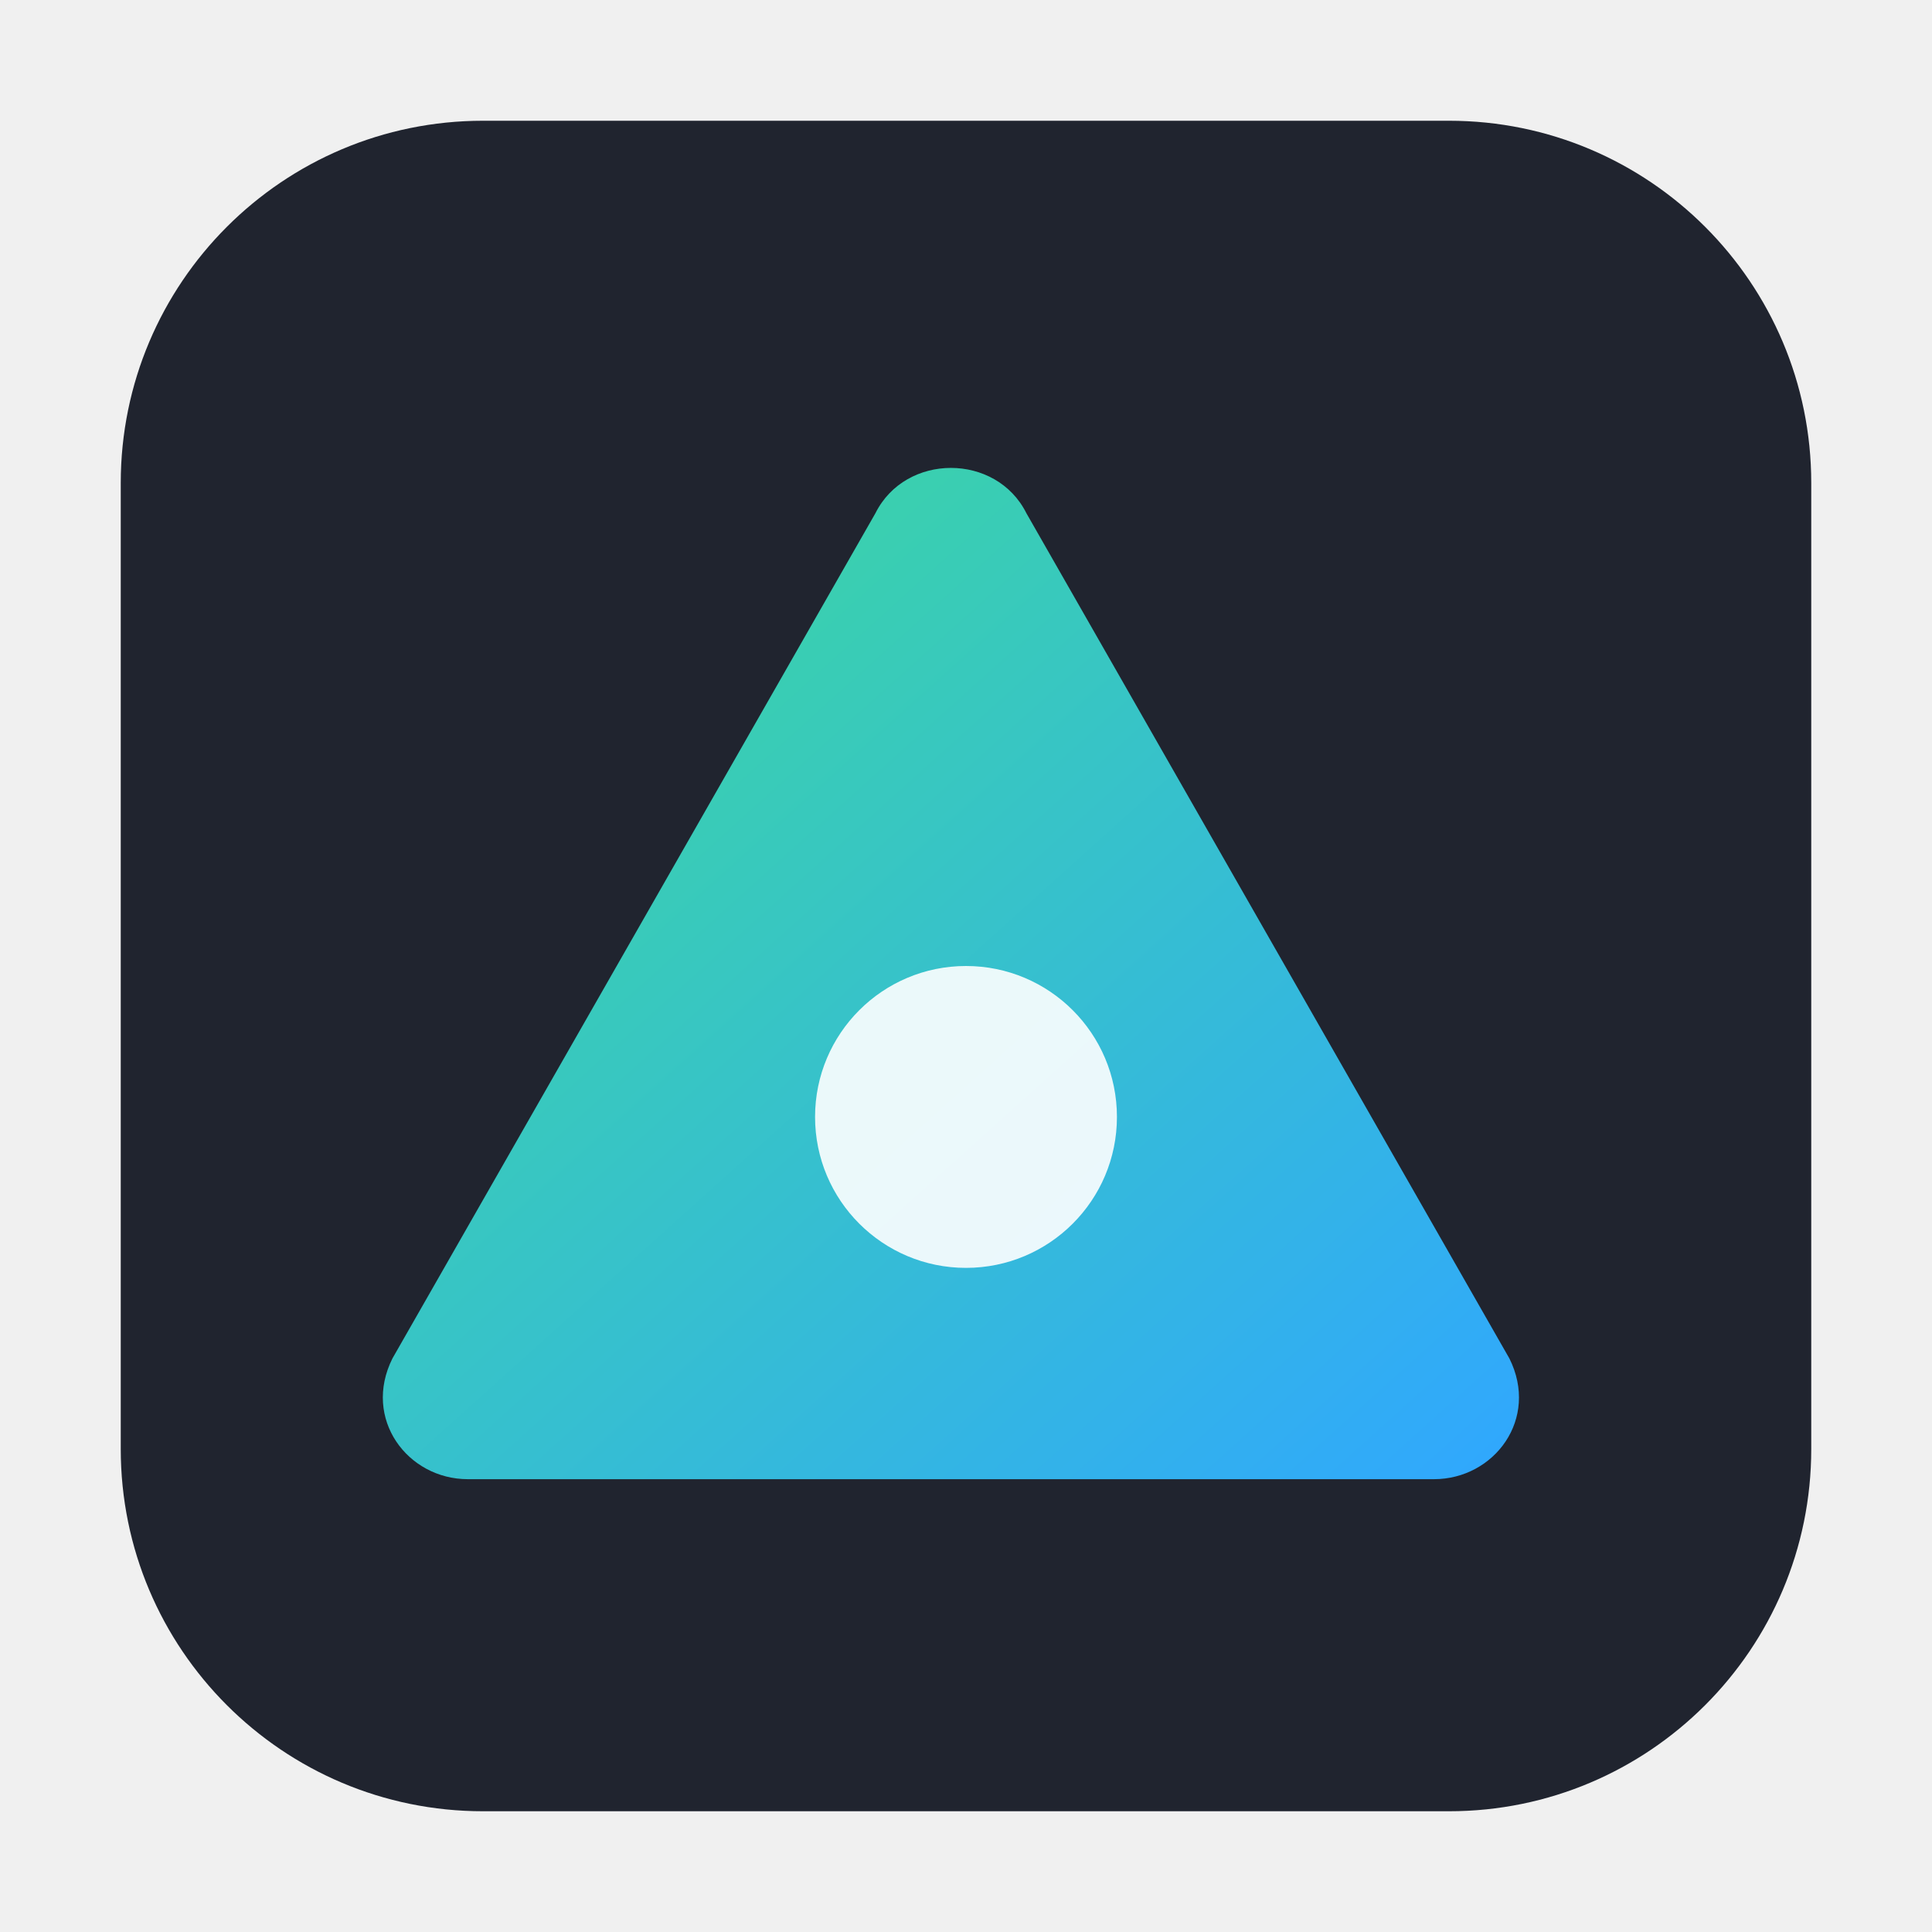
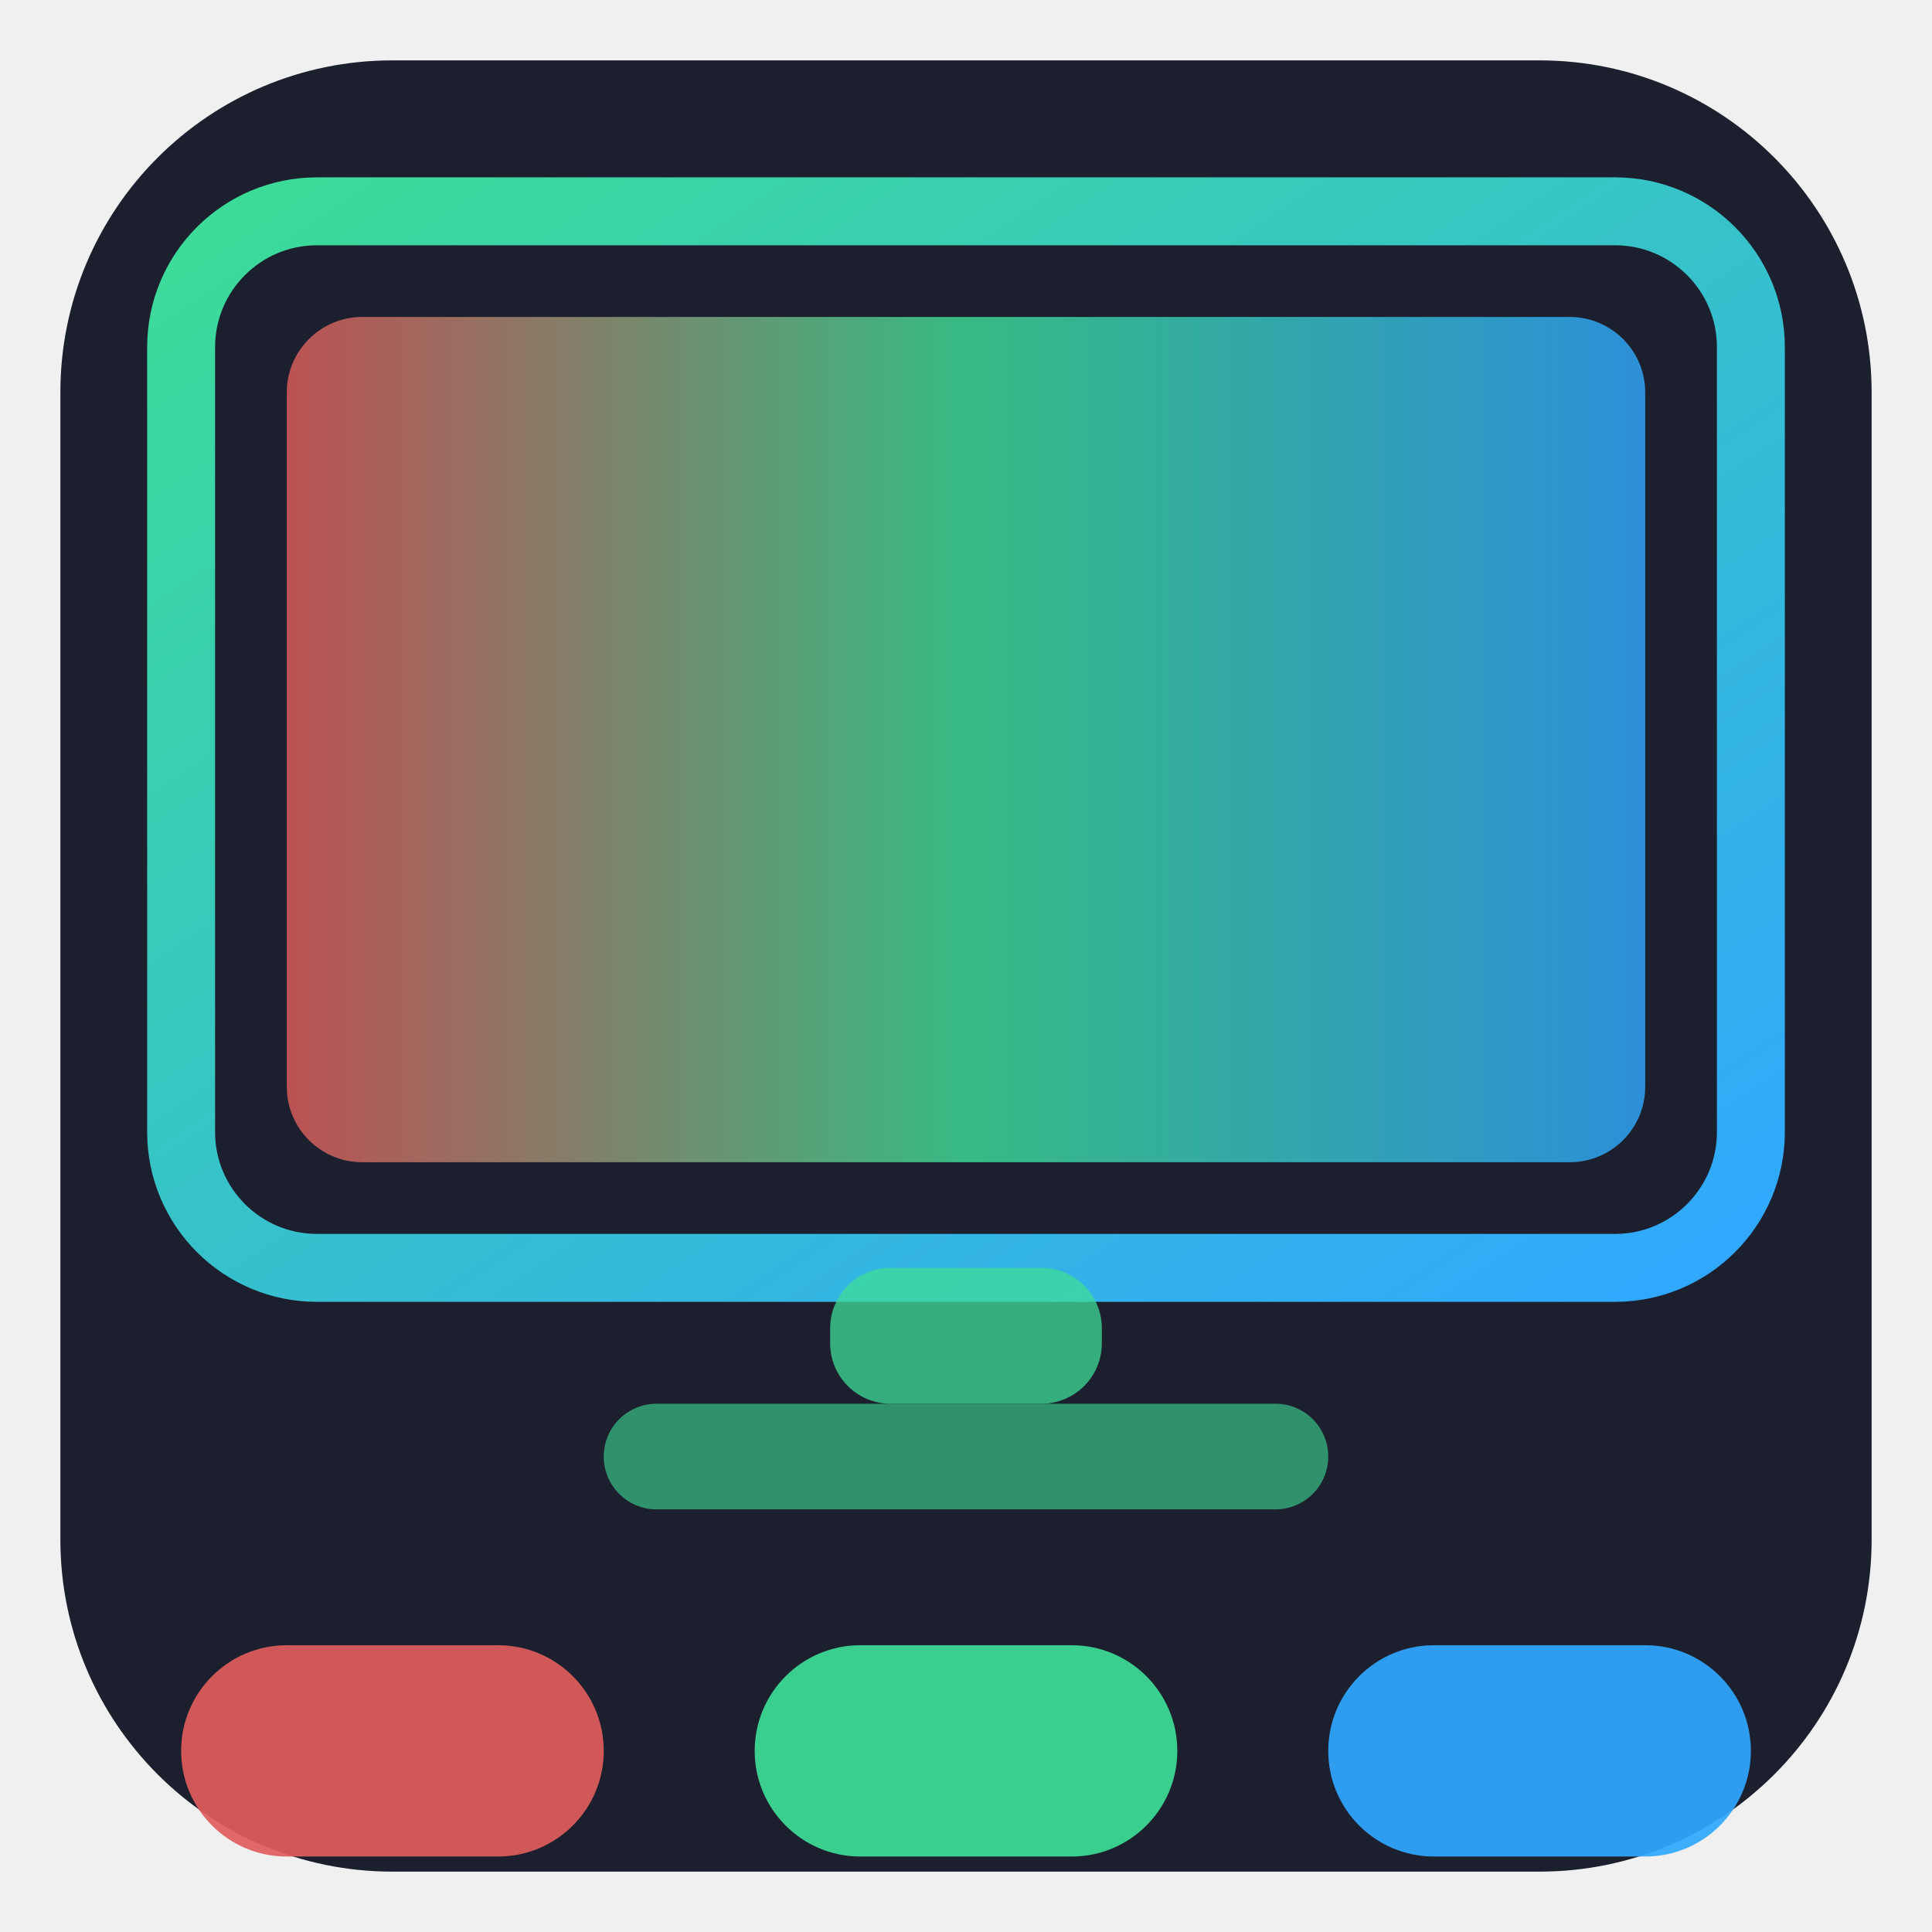
<svg xmlns="http://www.w3.org/2000/svg" viewBox="0 0 128 128" role="img" aria-label="nanoleaf-kde-sync">
  <defs>
-     <linearGradient id="g" x1="0" y1="0" x2="1" y2="1">
+     <linearGradient id="brand" x1="0" y1="0" x2="1" y2="1">
      <stop offset="0" stop-color="#3ddc97" />
      <stop offset="1" stop-color="#30a7ff" />
    </linearGradient>
+     <linearGradient id="screen" x1="0" y1="0" x2="1" y2="0">
+       <stop offset="0" stop-color="#e05c5c" stop-opacity="0.82" />
+       <stop offset="0.5" stop-color="#3ddc97" stop-opacity="0.82" />
+       <stop offset="1" stop-color="#30a7ff" stop-opacity="0.82" />
+     </linearGradient>
  </defs>
-   <rect x="8" y="8" width="112" height="112" rx="24" fill="#20242f" />
-   <path d="M26 90L58 34c2-4 8-4 10 0l32 56c2 4-1 8-5 8H31c-4 0-7-4-5-8z" fill="url(#g)" />
-   <circle cx="64" cy="74" r="10" fill="#ffffff" opacity="0.9" />
+   <rect x="4" y="4" width="120" height="120" rx="22" fill="#1c202e" />
+   <rect x="12" y="14" width="104" height="70" rx="9" fill="none" stroke="url(#brand)" stroke-width="4.5" />
+   <rect x="19" y="21" width="90" height="56" rx="5" fill="url(#screen)" />
+   <rect x="55" y="84" width="18" height="9" rx="4" fill="#3ddc97" opacity="0.75" />
+   <rect x="40" y="93" width="48" height="7" rx="3.5" fill="#3ddc97" opacity="0.6" />
+   <rect x="12" y="109" width="28" height="14" rx="7" fill="#e05c5c" opacity="0.92" />
+   <rect x="50" y="109" width="28" height="14" rx="7" fill="#3ddc97" opacity="0.92" />
+   <rect x="88" y="109" width="28" height="14" rx="7" fill="#30a7ff" opacity="0.92" />
</svg>
